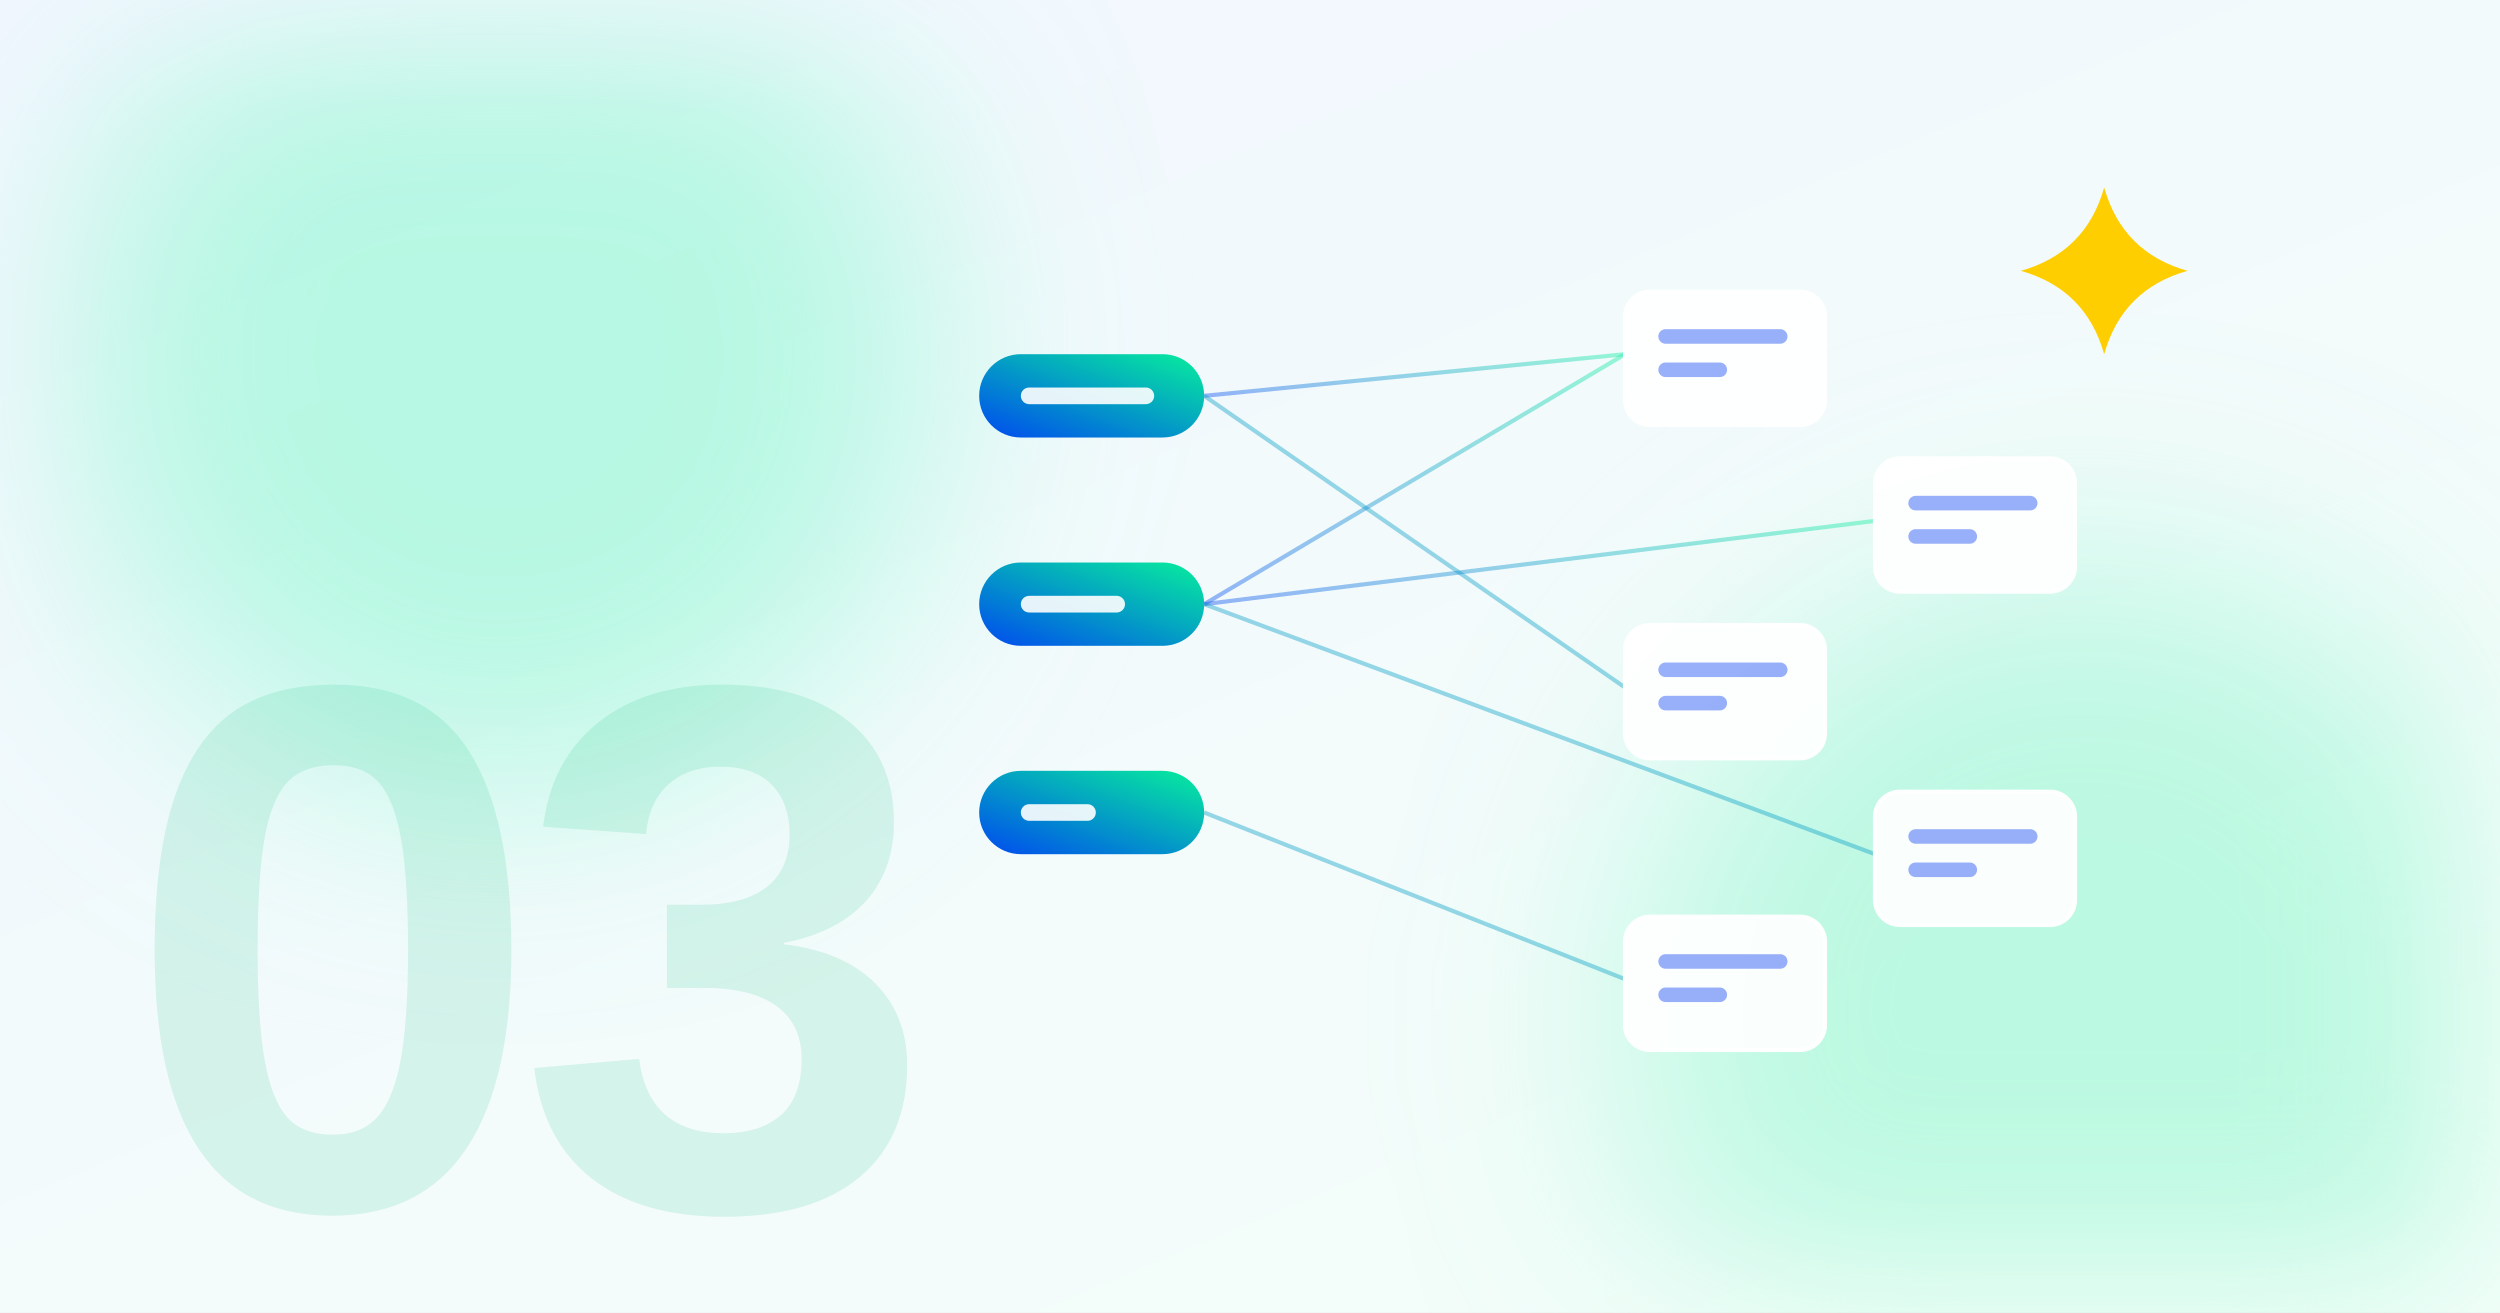
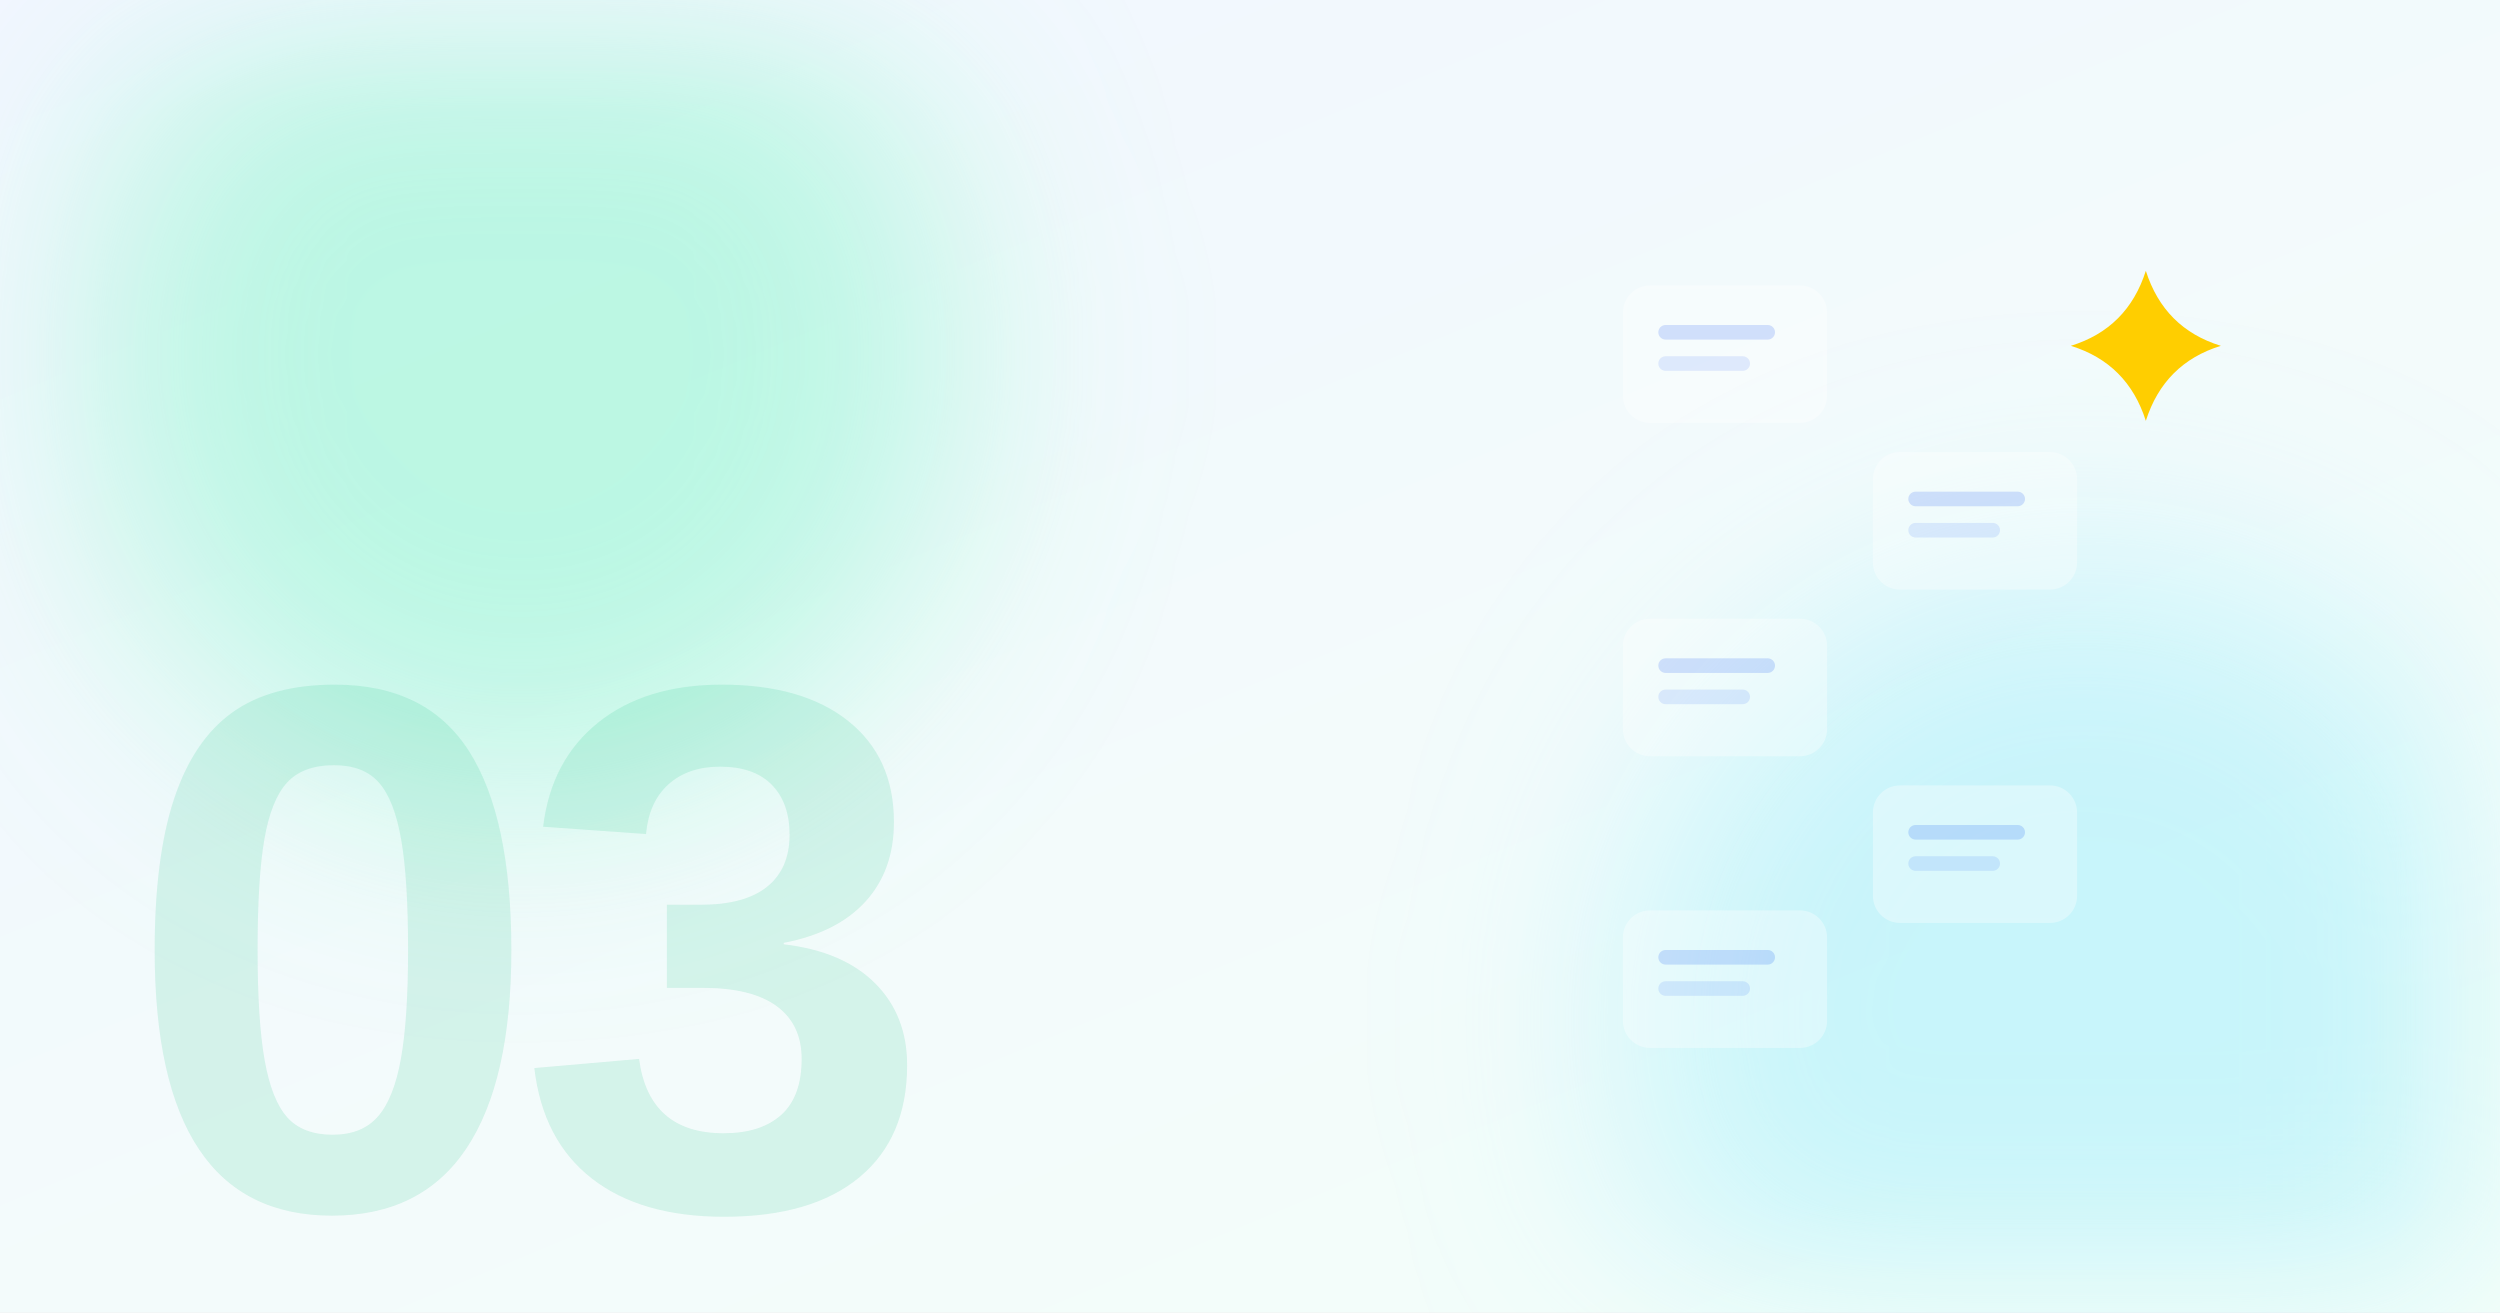
<svg xmlns="http://www.w3.org/2000/svg" viewBox="0 0 1200 630" font-family="Arial, Helvetica, sans-serif">
  <defs>
    <linearGradient id="bg" x1="0" y1="0" x2="0.8" y2="1">
      <stop offset="0" stop-color="#F2F6FF" />
      <stop offset="1" stop-color="#F3FEF9" />
    </linearGradient>
    <linearGradient id="brand" x1="0" y1="1" x2="1" y2="0">
      <stop offset="0" stop-color="#004aef" />
      <stop offset="1" stop-color="#07ef9c" />
    </linearGradient>
-     <linearGradient id="brandSoft" x1="0" y1="1" x2="1" y2="0">
-       <stop offset="0" stop-color="#7E9BF7" />
-       <stop offset="1" stop-color="#86F7CC" />
-     </linearGradient>
    <filter id="soft" x="-60%" y="-60%" width="220%" height="220%">
      <feGaussianBlur stdDeviation="55" />
    </filter>
    <style>
-       .drift1 { animation: d1 18s ease-in-out infinite alternate; }
-       .drift2 { animation: d2 24s ease-in-out infinite alternate; }
-       @keyframes d1 { to { transform: translate(22px, -16px); } }
-       @keyframes d2 { to { transform: translate(-18px, 14px); } }
-       .float { animation: fl 12s ease-in-out infinite alternate; }
-       @keyframes fl { to { transform: translateY(-12px); } }
-       .spin { animation: sp 60s linear infinite; }
-       @keyframes sp { to { transform: rotate(360deg); } }
-       .sparkle { animation: sk 6s ease-in-out infinite alternate; }
+       /* 12s loop: each term finds its documents — the index inverts itself
+          link by link. */
+       .t1, .t2, .t3 { opacity: 0; transform-box: fill-box; transform-origin: left center; }
+       .t1 { animation: term 12s ease-out infinite; }
+       .t2 { animation: term 12s ease-out infinite; animation-delay: 0.6s; }
+       .t3 { animation: term 12s ease-out infinite; animation-delay: 1.2s; }
+       @keyframes term {
+         0%, 5% { opacity: 0; transform: translateX(-16px); }
+         11% { opacity: 1; transform: translateX(0); }
+         90% { opacity: 1; }
+         96%, 100% { opacity: 0; }
+       }
+       .k1, .k2, .k3, .k4, .k5, .k6 { stroke-dasharray: 460; stroke-dashoffset: 460; }
+       .k1 { animation: cast 12s ease-in-out infinite; animation-delay: 1.6s; }
+       .k2 { animation: cast 12s ease-in-out infinite; animation-delay: 2.2s; }
+       .k3 { animation: cast 12s ease-in-out infinite; animation-delay: 3.4s; }
+       .k4 { animation: cast 12s ease-in-out infinite; animation-delay: 4.0s; }
+       .k5 { animation: cast 12s ease-in-out infinite; animation-delay: 4.6s; }
+       .k6 { animation: cast 12s ease-in-out infinite; animation-delay: 5.8s; }
+       @keyframes cast {
+         0%, 2% { stroke-dashoffset: 460; }
+         14% { stroke-dashoffset: 0; }
+         82% { stroke-dashoffset: 0; }
+         88%, 100% { stroke-dashoffset: 460; }
+       }
+       .d1, .d2, .d3, .d4, .d5 { opacity: 0.35; }
+       .d1 { animation: litdoc 12s ease-out infinite; animation-delay: 2.3s; }
+       .d2 { animation: litdoc 12s ease-out infinite; animation-delay: 4.1s; }
+       .d3 { animation: litdoc 12s ease-out infinite; animation-delay: 2.9s; }
+       .d4 { animation: litdoc 12s ease-out infinite; animation-delay: 4.7s; }
+       .d5 { animation: litdoc 12s ease-out infinite; animation-delay: 6.5s; }
+       @keyframes litdoc {
+         0%, 4% { opacity: 0.35; }
+         10% { opacity: 1; }
+         80% { opacity: 1; }
+         88%, 100% { opacity: 0.35; }
+       }
+       .drift1 { animation: dd1 18s ease-in-out infinite alternate; }
+       .drift2 { animation: dd2 24s ease-in-out infinite alternate; }
+       @keyframes dd1 { to { transform: translate(22px, -16px); } }
+       @keyframes dd2 { to { transform: translate(-18px, 14px); } }
+       .sparkle { animation: sk 6s ease-in-out infinite alternate; transform-box: fill-box; transform-origin: center; }
      @keyframes sk { from { transform: scale(0.94); } to { transform: scale(1.08); } }
-       @media (prefers-reduced-motion: reduce) { * { animation: none !important; } }
- </style>
+       @media (prefers-reduced-motion: reduce) {
+         * { animation: none !important; }
+         .t1, .t2, .t3 { opacity: 1; }
+         .k1, .k2, .k3, .k4, .k5, .k6 { stroke-dashoffset: 0; }
+         .d1, .d2, .d3, .d4, .d5 { opacity: 1; }
+       }
+     </style>
  </defs>
  <rect width="1200" height="630" fill="url(#bg)" />
-   <circle class="drift1" cx="240" cy="170" r="210" fill="#86F7CC" fill-opacity="0.55" filter="url(#soft)" />
-   <circle class="drift2" cx="1000" cy="490" r="220" fill="#86F7CC" fill-opacity="0.5" filter="url(#soft)" />
-   <line x1="578" y1="190" x2="780" y2="170" stroke="url(#brand)" stroke-opacity="0.4" stroke-width="2" />
-   <line x1="578" y1="190" x2="780" y2="330" stroke="url(#brand)" stroke-opacity="0.4" stroke-width="2" />
-   <line x1="578" y1="290" x2="780" y2="170" stroke="url(#brand)" stroke-opacity="0.4" stroke-width="2" />
-   <line x1="578" y1="290" x2="900" y2="250" stroke="url(#brand)" stroke-opacity="0.4" stroke-width="2" />
-   <line x1="578" y1="290" x2="900" y2="410" stroke="url(#brand)" stroke-opacity="0.4" stroke-width="2" />
-   <line x1="578" y1="390" x2="780" y2="470" stroke="url(#brand)" stroke-opacity="0.4" stroke-width="2" />
-   <rect x="470" y="170" width="108" height="40" rx="20" fill="url(#brand)" />
-   <rect x="490" y="186" width="64" height="8" rx="4" fill="#FFFFFF" fill-opacity="0.9" />
-   <rect x="470" y="270" width="108" height="40" rx="20" fill="url(#brand)" />
-   <rect x="490" y="286" width="50" height="8" rx="4" fill="#FFFFFF" fill-opacity="0.9" />
-   <rect x="470" y="370" width="108" height="40" rx="20" fill="url(#brand)" />
-   <rect x="490" y="386" width="36" height="8" rx="4" fill="#FFFFFF" fill-opacity="0.9" />
-   <rect x="780" y="140" width="96" height="64" rx="12" fill="#FFFFFF" fill-opacity="0.92" stroke="#FFFFFF" stroke-opacity="0.95" stroke-width="2" />
-   <rect x="796" y="158" width="62" height="7" rx="3.5" fill="#7E9BF7" fill-opacity="0.8" />
-   <rect x="796" y="174" width="33" height="7" rx="3.5" fill="#7E9BF7" fill-opacity="0.8" />
-   <rect x="900" y="220" width="96" height="64" rx="12" fill="#FFFFFF" fill-opacity="0.92" stroke="#FFFFFF" stroke-opacity="0.95" stroke-width="2" />
-   <rect x="916" y="238" width="62" height="7" rx="3.5" fill="#7E9BF7" fill-opacity="0.8" />
-   <rect x="916" y="254" width="33" height="7" rx="3.5" fill="#7E9BF7" fill-opacity="0.8" />
-   <rect x="780" y="300" width="96" height="64" rx="12" fill="#FFFFFF" fill-opacity="0.92" stroke="#FFFFFF" stroke-opacity="0.95" stroke-width="2" />
-   <rect x="796" y="318" width="62" height="7" rx="3.5" fill="#7E9BF7" fill-opacity="0.8" />
-   <rect x="796" y="334" width="33" height="7" rx="3.5" fill="#7E9BF7" fill-opacity="0.8" />
-   <rect x="900" y="380" width="96" height="64" rx="12" fill="#FFFFFF" fill-opacity="0.92" stroke="#FFFFFF" stroke-opacity="0.95" stroke-width="2" />
-   <rect x="916" y="398" width="62" height="7" rx="3.5" fill="#7E9BF7" fill-opacity="0.8" />
-   <rect x="916" y="414" width="33" height="7" rx="3.5" fill="#7E9BF7" fill-opacity="0.8" />
-   <rect x="780" y="440" width="96" height="64" rx="12" fill="#FFFFFF" fill-opacity="0.92" stroke="#FFFFFF" stroke-opacity="0.95" stroke-width="2" />
-   <rect x="796" y="458" width="62" height="7" rx="3.5" fill="#7E9BF7" fill-opacity="0.8" />
-   <rect x="796" y="474" width="33" height="7" rx="3.5" fill="#7E9BF7" fill-opacity="0.8" />
-   <g class="sparkle" style="transform-origin:1010px 130px">
-     <path d="M 1010 90 Q 1018.8 121.2 1050 130 Q 1018.8 138.8 1010 170 Q 1001.2 138.8 970 130 Q 1001.2 121.2 1010 90 Z" fill="#ffce00" />
+   <circle class="drift1" cx="250" cy="170" r="210" fill="#86F7CC" fill-opacity="0.5" filter="url(#soft)" />
+   <circle class="drift2" cx="1000" cy="490" r="220" fill="#9FEFFC" fill-opacity="0.5" filter="url(#soft)" />
+   <line class="k1" x1="578" y1="190" x2="780" y2="170" stroke="url(#brand)" stroke-opacity="0.55" stroke-width="2.5" />
+   <line class="k2" x1="578" y1="190" x2="780" y2="330" stroke="url(#brand)" stroke-opacity="0.55" stroke-width="2.5" />
+   <line class="k3" x1="578" y1="290" x2="900" y2="250" stroke="url(#brand)" stroke-opacity="0.55" stroke-width="2.5" />
+   <line class="k4" x1="578" y1="290" x2="900" y2="410" stroke="url(#brand)" stroke-opacity="0.55" stroke-width="2.5" />
+   <line class="k5" x1="578" y1="390" x2="780" y2="470" stroke="url(#brand)" stroke-opacity="0.55" stroke-width="2.5" />
+   <line class="k6" x1="578" y1="390" x2="780" y2="330" stroke="url(#brand)" stroke-opacity="0.55" stroke-width="2.5" />
+   <g class="t1">
+     <rect x="470" y="170" width="108" height="40" rx="20" fill="url(#brand)" />
+     <rect x="492" y="186" width="64" height="8" rx="4" fill="#FFFFFF" fill-opacity="0.92" />
+   </g>
+   <g class="t2">
+     <rect x="470" y="270" width="108" height="40" rx="20" fill="url(#brand)" />
+     <rect x="492" y="286" width="50" height="8" rx="4" fill="#FFFFFF" fill-opacity="0.92" />
+   </g>
+   <g class="t3">
+     <rect x="470" y="370" width="108" height="40" rx="20" fill="url(#brand)" />
+     <rect x="492" y="386" width="58" height="8" rx="4" fill="#FFFFFF" fill-opacity="0.92" />
+   </g>
+   <g class="d1">
+     <rect x="780" y="138" width="96" height="64" rx="12" fill="#FFFFFF" fill-opacity="0.95" stroke="#FFFFFF" stroke-width="2" />
+     <rect x="796" y="156" width="56" height="7" rx="3.5" fill="#7E9BF7" fill-opacity="0.85" />
+     <rect x="796" y="171" width="44" height="7" rx="3.5" fill="#7E9BF7" fill-opacity="0.55" />
+   </g>
+   <g class="d2">
+     <rect x="900" y="218" width="96" height="64" rx="12" fill="#FFFFFF" fill-opacity="0.95" stroke="#FFFFFF" stroke-width="2" />
+     <rect x="916" y="236" width="56" height="7" rx="3.5" fill="#7E9BF7" fill-opacity="0.85" />
+     <rect x="916" y="251" width="44" height="7" rx="3.5" fill="#7E9BF7" fill-opacity="0.55" />
+   </g>
+   <g class="d3">
+     <rect x="780" y="298" width="96" height="64" rx="12" fill="#FFFFFF" fill-opacity="0.95" stroke="#FFFFFF" stroke-width="2" />
+     <rect x="796" y="316" width="56" height="7" rx="3.5" fill="#7E9BF7" fill-opacity="0.85" />
+     <rect x="796" y="331" width="44" height="7" rx="3.5" fill="#7E9BF7" fill-opacity="0.55" />
+   </g>
+   <g class="d4">
+     <rect x="900" y="378" width="96" height="64" rx="12" fill="#FFFFFF" fill-opacity="0.95" stroke="#FFFFFF" stroke-width="2" />
+     <rect x="916" y="396" width="56" height="7" rx="3.5" fill="#7E9BF7" fill-opacity="0.85" />
+     <rect x="916" y="411" width="44" height="7" rx="3.5" fill="#7E9BF7" fill-opacity="0.55" />
+   </g>
+   <g class="d5">
+     <rect x="780" y="438" width="96" height="64" rx="12" fill="#FFFFFF" fill-opacity="0.95" stroke="#FFFFFF" stroke-width="2" />
+     <rect x="796" y="456" width="56" height="7" rx="3.5" fill="#7E9BF7" fill-opacity="0.85" />
+     <rect x="796" y="471" width="44" height="7" rx="3.5" fill="#7E9BF7" fill-opacity="0.55" />
+   </g>
+   <g class="sparkle">
+     <path d="M 1030 130 Q 1038.8 157.6 1066 166 Q 1038.8 174.4 1030 202 Q 1021.2 174.4 994 166 Q 1021.2 157.6 1030 130 Z" fill="#ffce00" />
  </g>
  <text x="60" y="580" font-size="360" font-weight="700" fill="#04B876" fill-opacity="0.13" letter-spacing="-12">03</text>
</svg>
